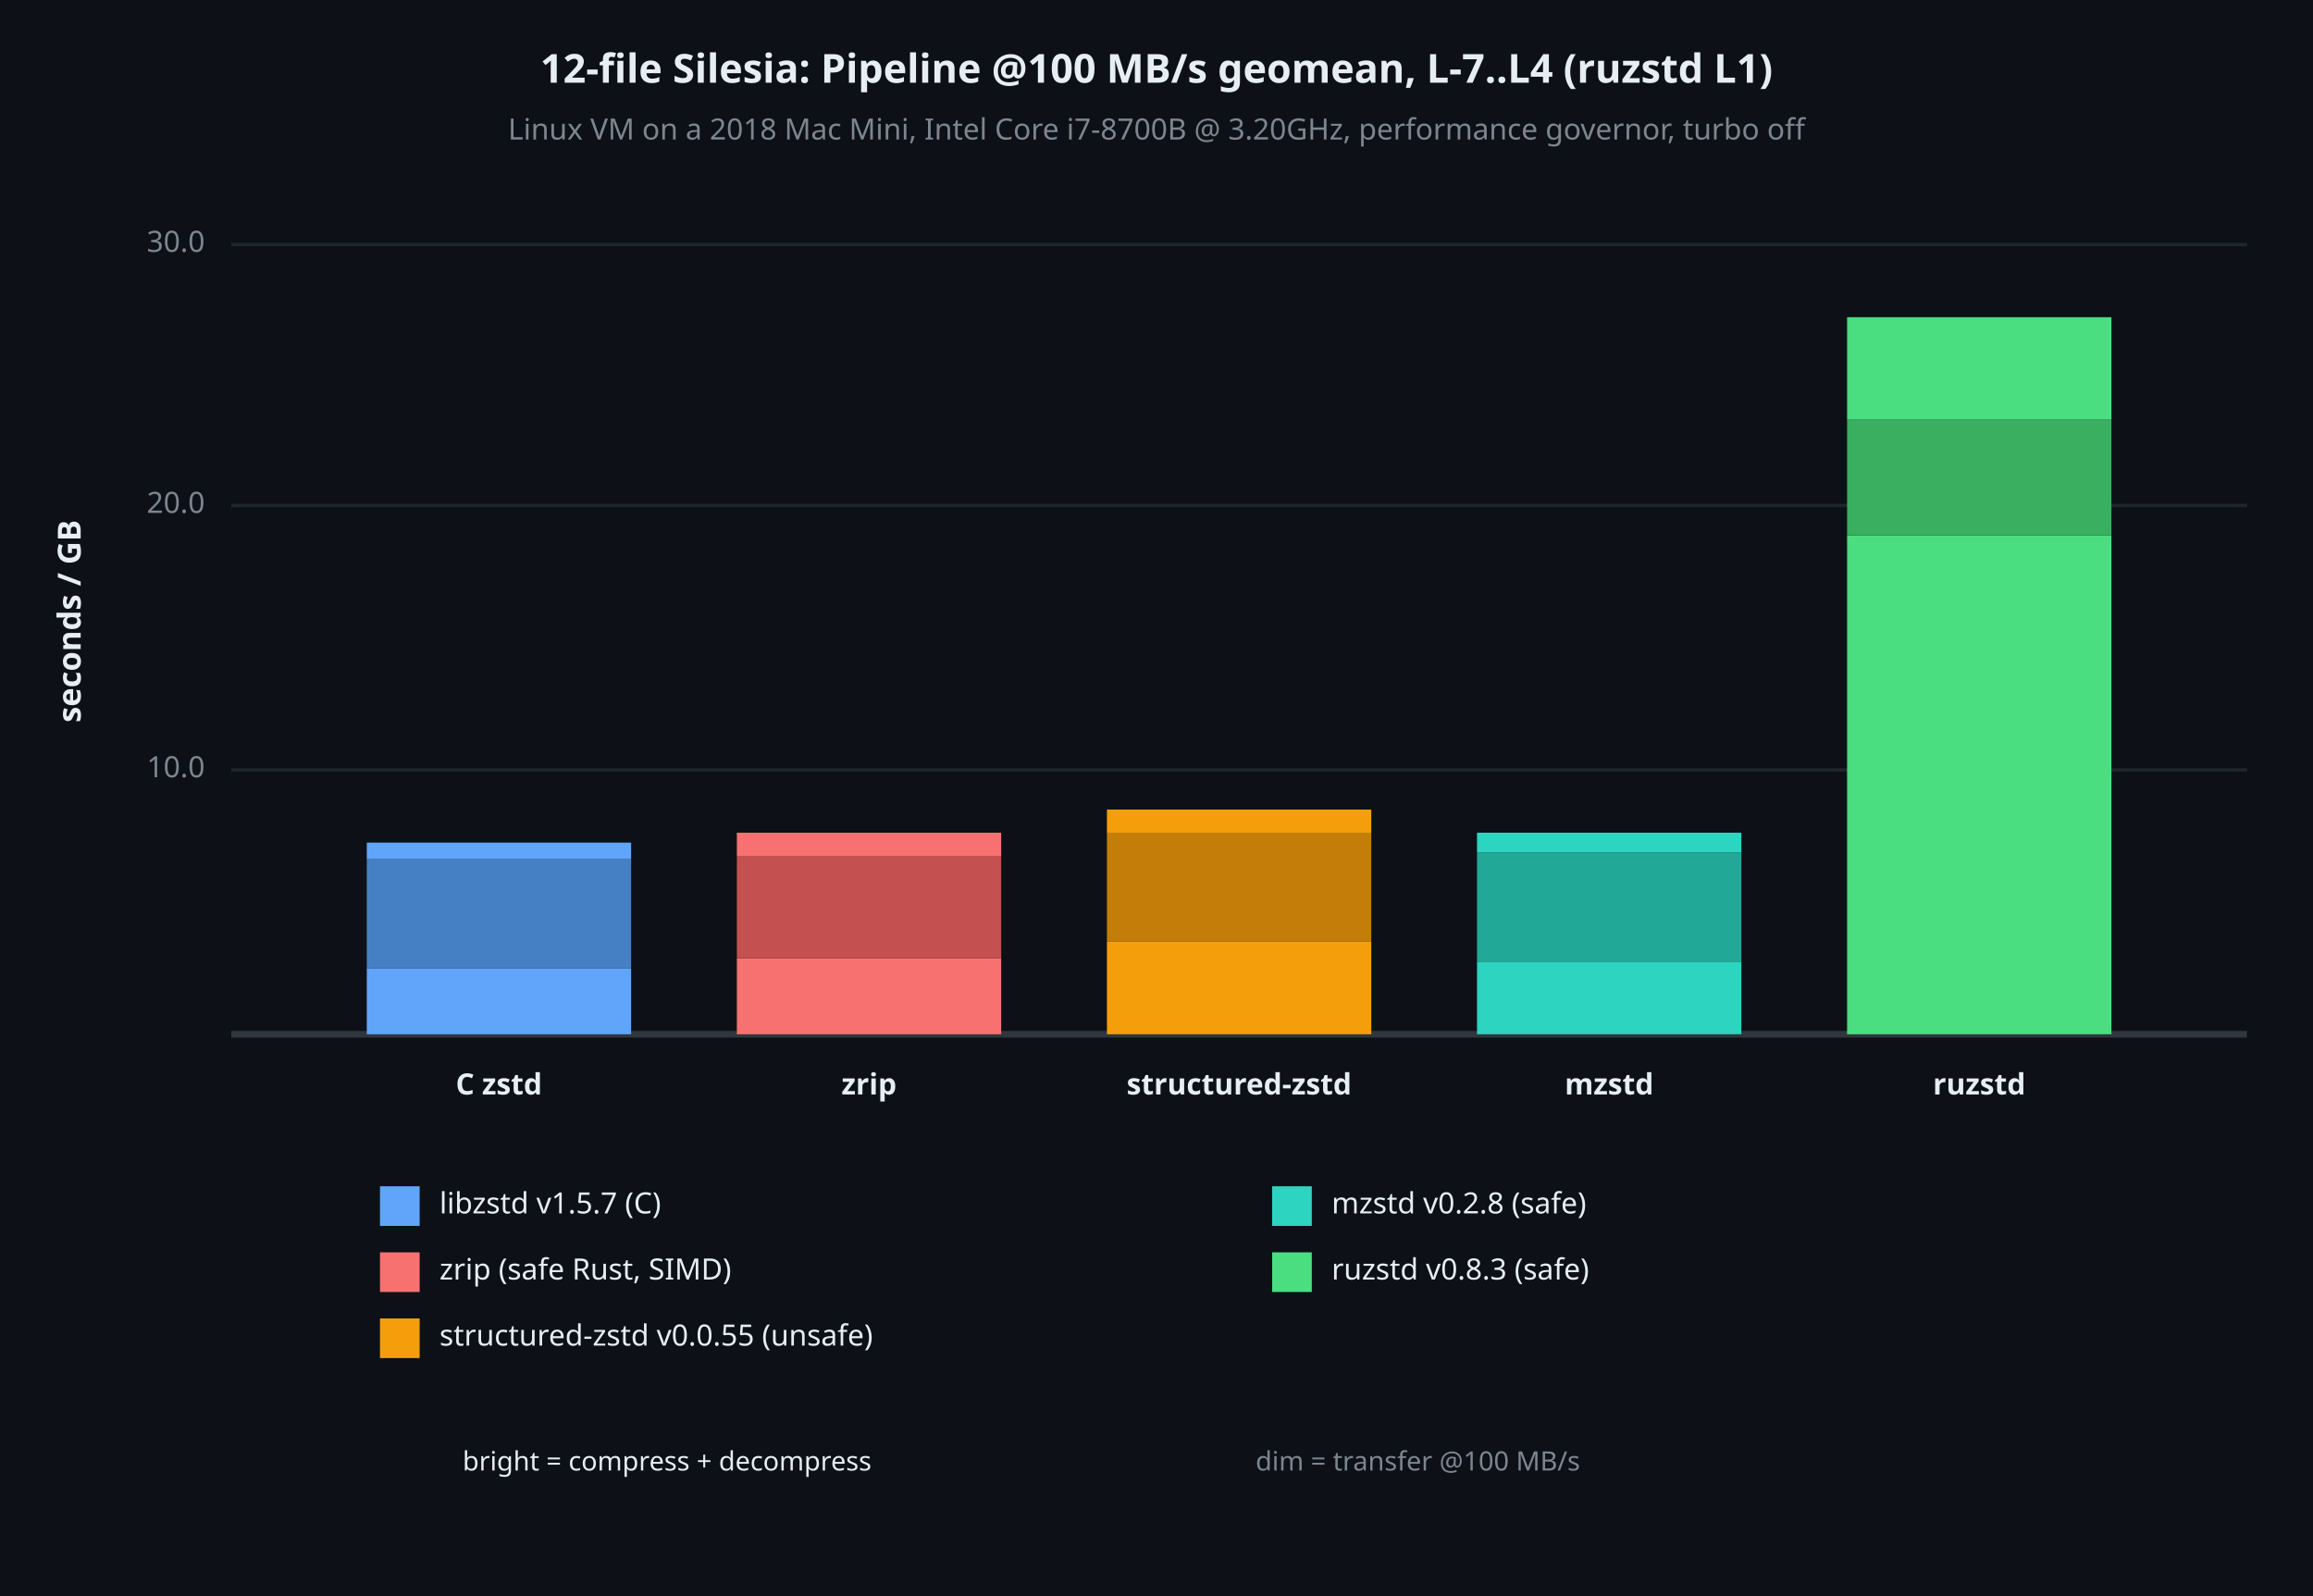
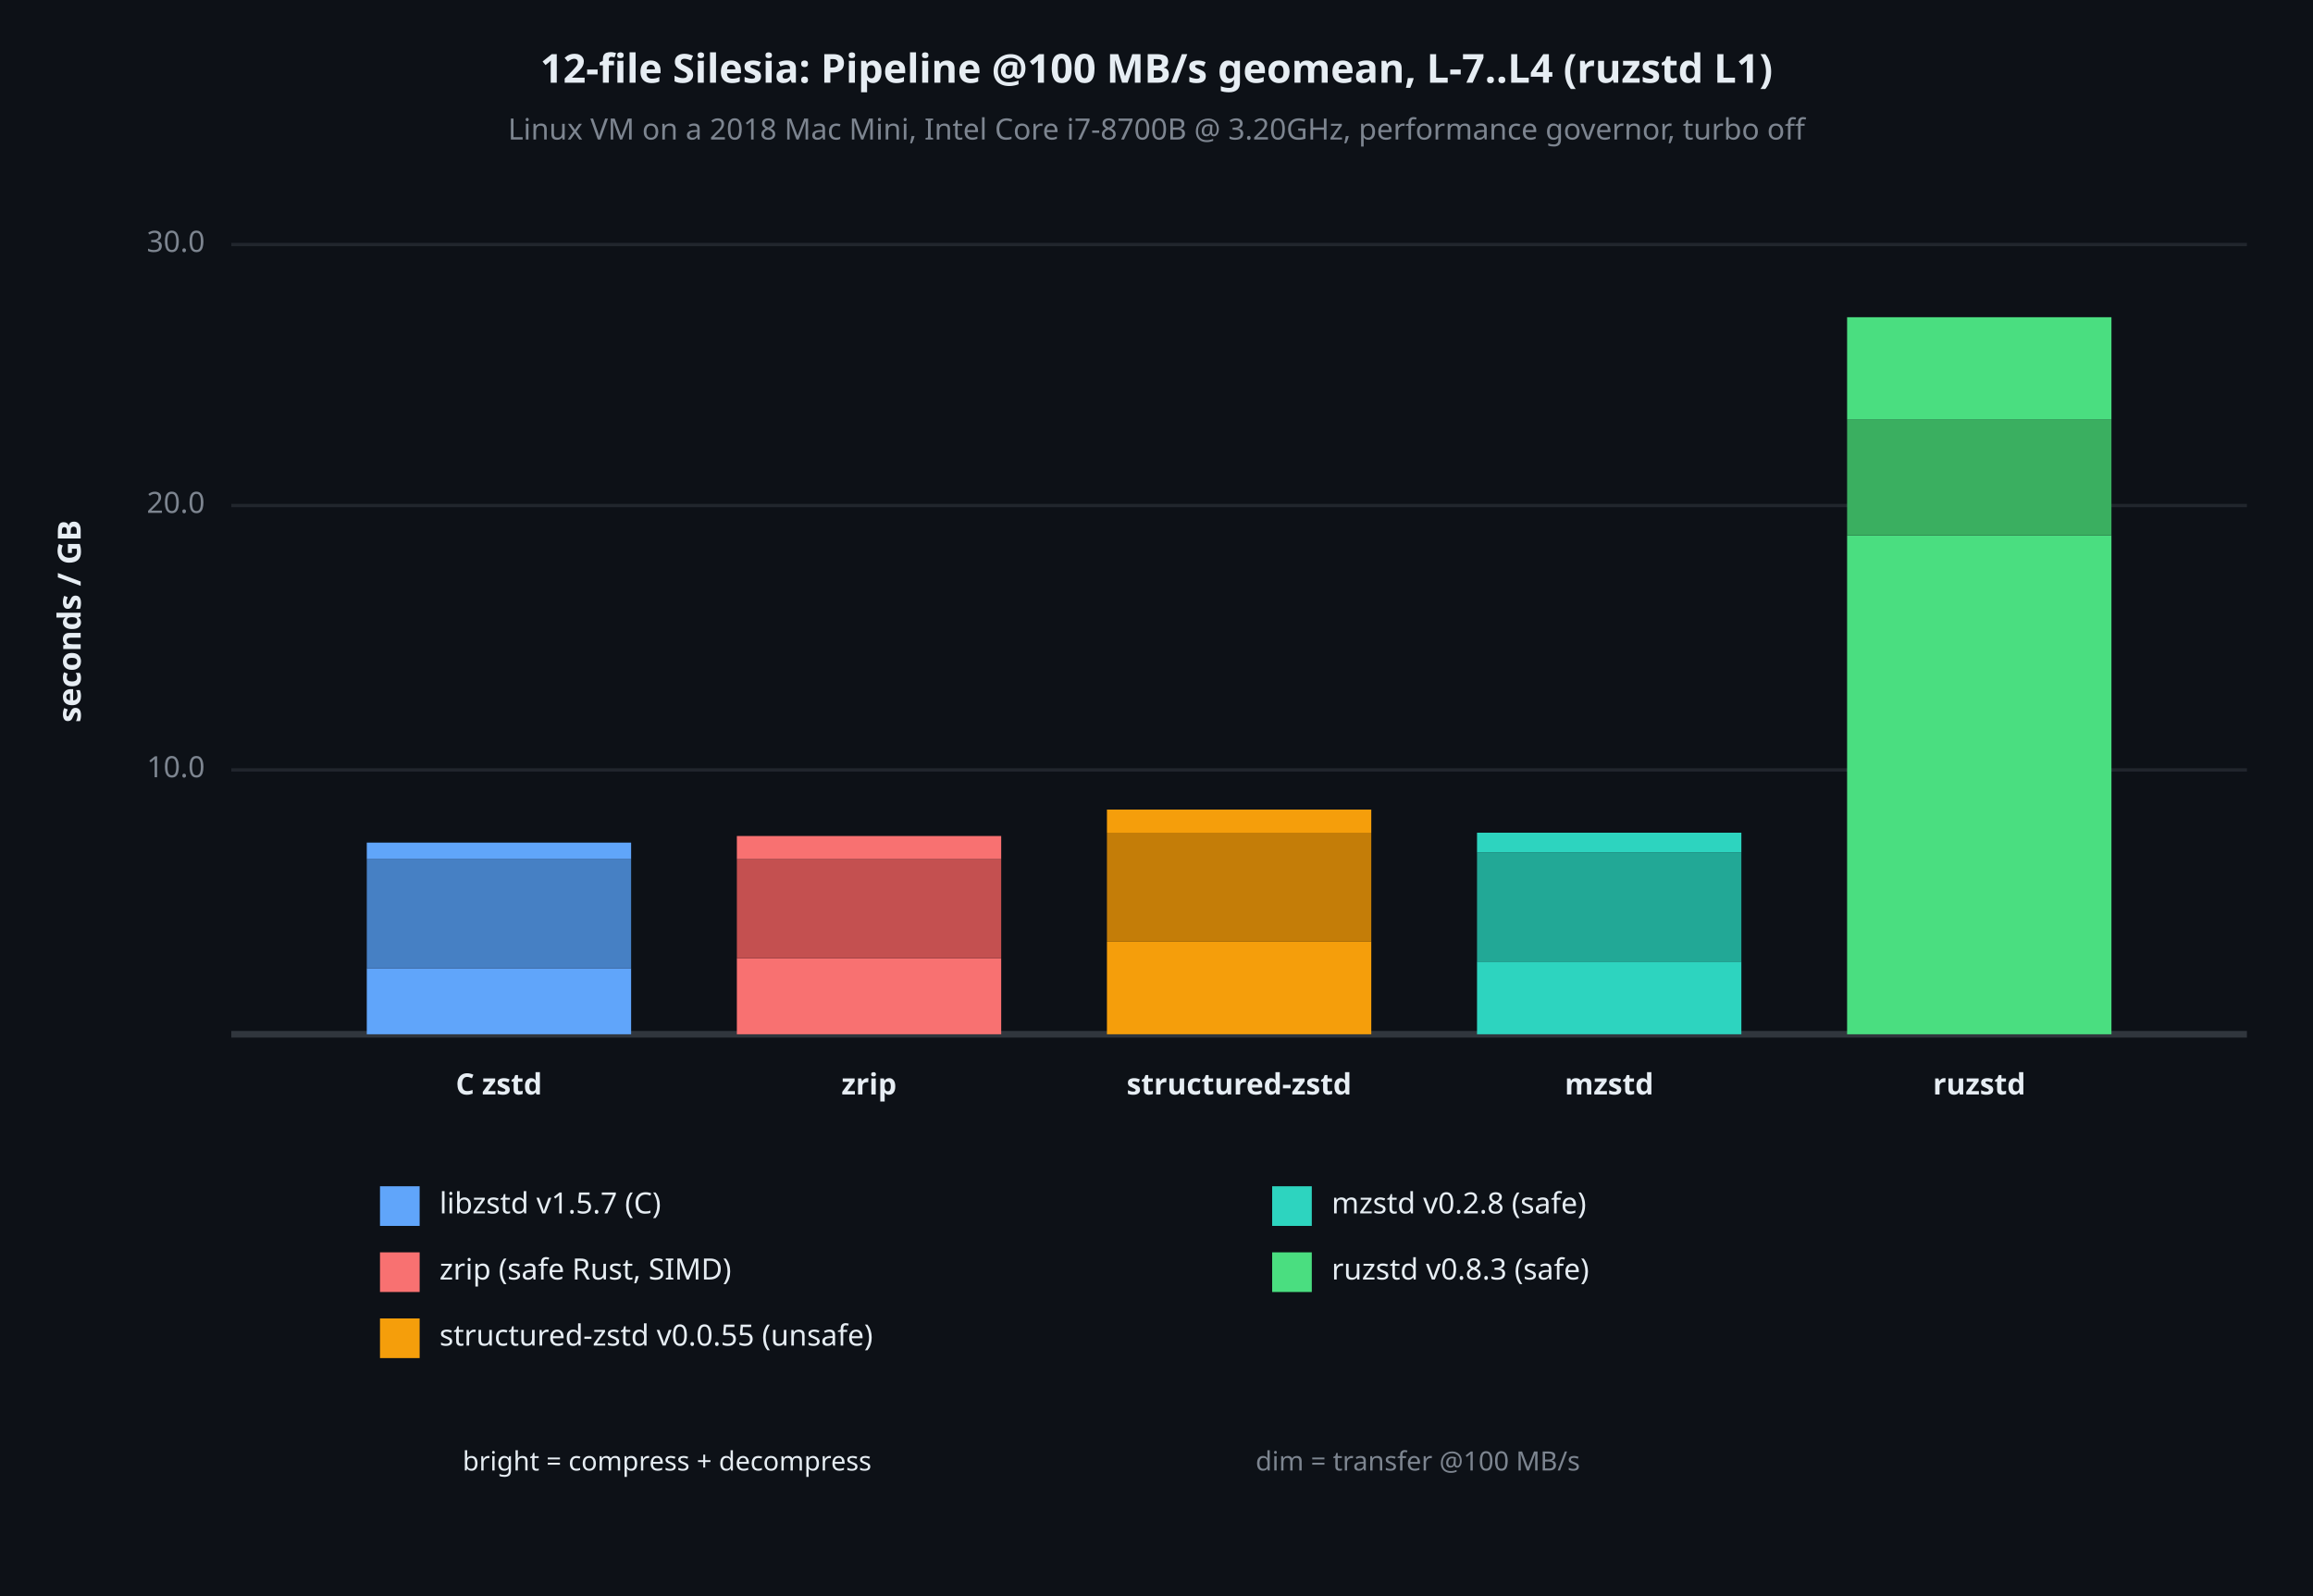
<svg xmlns="http://www.w3.org/2000/svg" viewBox="0 0 700 483" font-family="system-ui, -apple-system, sans-serif">
  <rect x="0" y="0" width="700" height="483" opacity="1" fill="#0D1117" stroke="none" />
  <text x="350" y="22" dy="0.5ex" text-anchor="middle" font-family="sans-serif" font-size="12.097" opacity="1" fill="#E6EDF3" font-weight="bold">
12-file Silesia: Pipeline @100 MB/s geomean, L-7..L4 (ruzstd L1)
</text>
  <text x="350" y="40" dy="0.5ex" text-anchor="middle" font-family="sans-serif" font-size="8.871" opacity="1" fill="#7D8590">
Linux VM on a 2018 Mac Mini, Intel Core i7-8700B @ 3.20GHz, performance governor, turbo off
</text>
  <text x="22" y="188" dy="0.5ex" text-anchor="middle" font-family="sans-serif" font-size="9.677" opacity="1" fill="#E6EDF3" font-weight="bold" transform="rotate(270, 22, 188)">
seconds / GB
</text>
  <polyline fill="none" opacity="1" stroke="#21262D" stroke-width="1" points="70,233 680,233 " />
  <text x="62" y="233" dy="0.5ex" text-anchor="end" font-family="sans-serif" font-size="8.871" opacity="1" fill="#7D8590">
10.0
</text>
  <polyline fill="none" opacity="1" stroke="#21262D" stroke-width="1" points="70,153 680,153 " />
  <text x="62" y="153" dy="0.5ex" text-anchor="end" font-family="sans-serif" font-size="8.871" opacity="1" fill="#7D8590">
20.0
</text>
  <polyline fill="none" opacity="1" stroke="#21262D" stroke-width="1" points="70,74 680,74 " />
  <text x="62" y="74" dy="0.5ex" text-anchor="end" font-family="sans-serif" font-size="8.871" opacity="1" fill="#7D8590">
30.0
</text>
  <polyline fill="none" opacity="1" stroke="#30363D" stroke-width="2" points="70,313 680,313 " />
  <rect x="111" y="293" width="80" height="20" opacity="1" fill="#60A5FA" stroke="none" />
  <rect x="111" y="260" width="80" height="33" opacity="1" fill="#4680C4" stroke="none" />
  <rect x="111" y="255" width="80" height="5" opacity="1" fill="#60A5FA" stroke="none" />
  <text x="151" y="329" dy="0.5ex" text-anchor="middle" font-family="sans-serif" font-size="8.871" opacity="1" fill="#E6EDF3" font-weight="bold">
C zstd
</text>
  <rect x="223" y="290" width="80" height="23" opacity="1" fill="#F87171" stroke="none" />
-   <rect x="223" y="259" width="80" height="31" opacity="1" fill="#C45050" stroke="none" />
-   <rect x="223" y="252" width="80" height="7" opacity="1" fill="#F87171" stroke="none" />
+   <rect x="223" y="260" width="80" height="30" opacity="1" fill="#C45050" stroke="none" />
+   <rect x="223" y="253" width="80" height="7" opacity="1" fill="#F87171" stroke="none" />
  <text x="263" y="329" dy="0.5ex" text-anchor="middle" font-family="sans-serif" font-size="8.871" opacity="1" fill="#E6EDF3" font-weight="bold">
zrip
</text>
  <rect x="335" y="285" width="80" height="28" opacity="1" fill="#F59E0B" stroke="none" />
  <rect x="335" y="252" width="80" height="33" opacity="1" fill="#C47D08" stroke="none" />
  <rect x="335" y="245" width="80" height="7" opacity="1" fill="#F59E0B" stroke="none" />
  <text x="375" y="329" dy="0.5ex" text-anchor="middle" font-family="sans-serif" font-size="8.871" opacity="1" fill="#E6EDF3" font-weight="bold">
structured-zstd
</text>
  <rect x="447" y="291" width="80" height="22" opacity="1" fill="#2DD4BF" stroke="none" />
  <rect x="447" y="258" width="80" height="33" opacity="1" fill="#22A896" stroke="none" />
  <rect x="447" y="252" width="80" height="6" opacity="1" fill="#2DD4BF" stroke="none" />
  <text x="487" y="329" dy="0.5ex" text-anchor="middle" font-family="sans-serif" font-size="8.871" opacity="1" fill="#E6EDF3" font-weight="bold">
mzstd
</text>
  <rect x="559" y="162" width="80" height="151" opacity="1" fill="#4ADE80" stroke="none" />
  <rect x="559" y="127" width="80" height="35" opacity="1" fill="#3AAF60" stroke="none" />
  <rect x="559" y="96" width="80" height="31" opacity="1" fill="#4ADE80" stroke="none" />
  <text x="599" y="329" dy="0.5ex" text-anchor="middle" font-family="sans-serif" font-size="8.871" opacity="1" fill="#E6EDF3" font-weight="bold">
ruzstd
</text>
  <rect x="115" y="359" width="12" height="12" opacity="1" fill="#60A5FA" stroke="none" />
  <text x="133" y="365" dy="0.5ex" text-anchor="start" font-family="sans-serif" font-size="8.871" opacity="1" fill="#E6EDF3">
libzstd v1.5.7 (C)
</text>
  <rect x="115" y="379" width="12" height="12" opacity="1" fill="#F87171" stroke="none" />
  <text x="133" y="385" dy="0.5ex" text-anchor="start" font-family="sans-serif" font-size="8.871" opacity="1" fill="#E6EDF3">
zrip (safe Rust, SIMD)
</text>
  <rect x="115" y="399" width="12" height="12" opacity="1" fill="#F59E0B" stroke="none" />
  <text x="133" y="405" dy="0.5ex" text-anchor="start" font-family="sans-serif" font-size="8.871" opacity="1" fill="#E6EDF3">
structured-zstd v0.0.55 (unsafe)
</text>
  <rect x="385" y="359" width="12" height="12" opacity="1" fill="#2DD4BF" stroke="none" />
  <text x="403" y="365" dy="0.5ex" text-anchor="start" font-family="sans-serif" font-size="8.871" opacity="1" fill="#E6EDF3">
mzstd v0.2.8 (safe)
</text>
  <rect x="385" y="379" width="12" height="12" opacity="1" fill="#4ADE80" stroke="none" />
  <text x="403" y="385" dy="0.5ex" text-anchor="start" font-family="sans-serif" font-size="8.871" opacity="1" fill="#E6EDF3">
ruzstd v0.8.3 (safe)
</text>
  <text x="140" y="443" dy="0.5ex" text-anchor="start" font-family="sans-serif" font-size="8.065" opacity="1" fill="#E6EDF3">
bright = compress + decompress
</text>
  <text x="380" y="443" dy="0.5ex" text-anchor="start" font-family="sans-serif" font-size="8.065" opacity="1" fill="#7D8590">
dim = transfer @100 MB/s
</text>
</svg>
